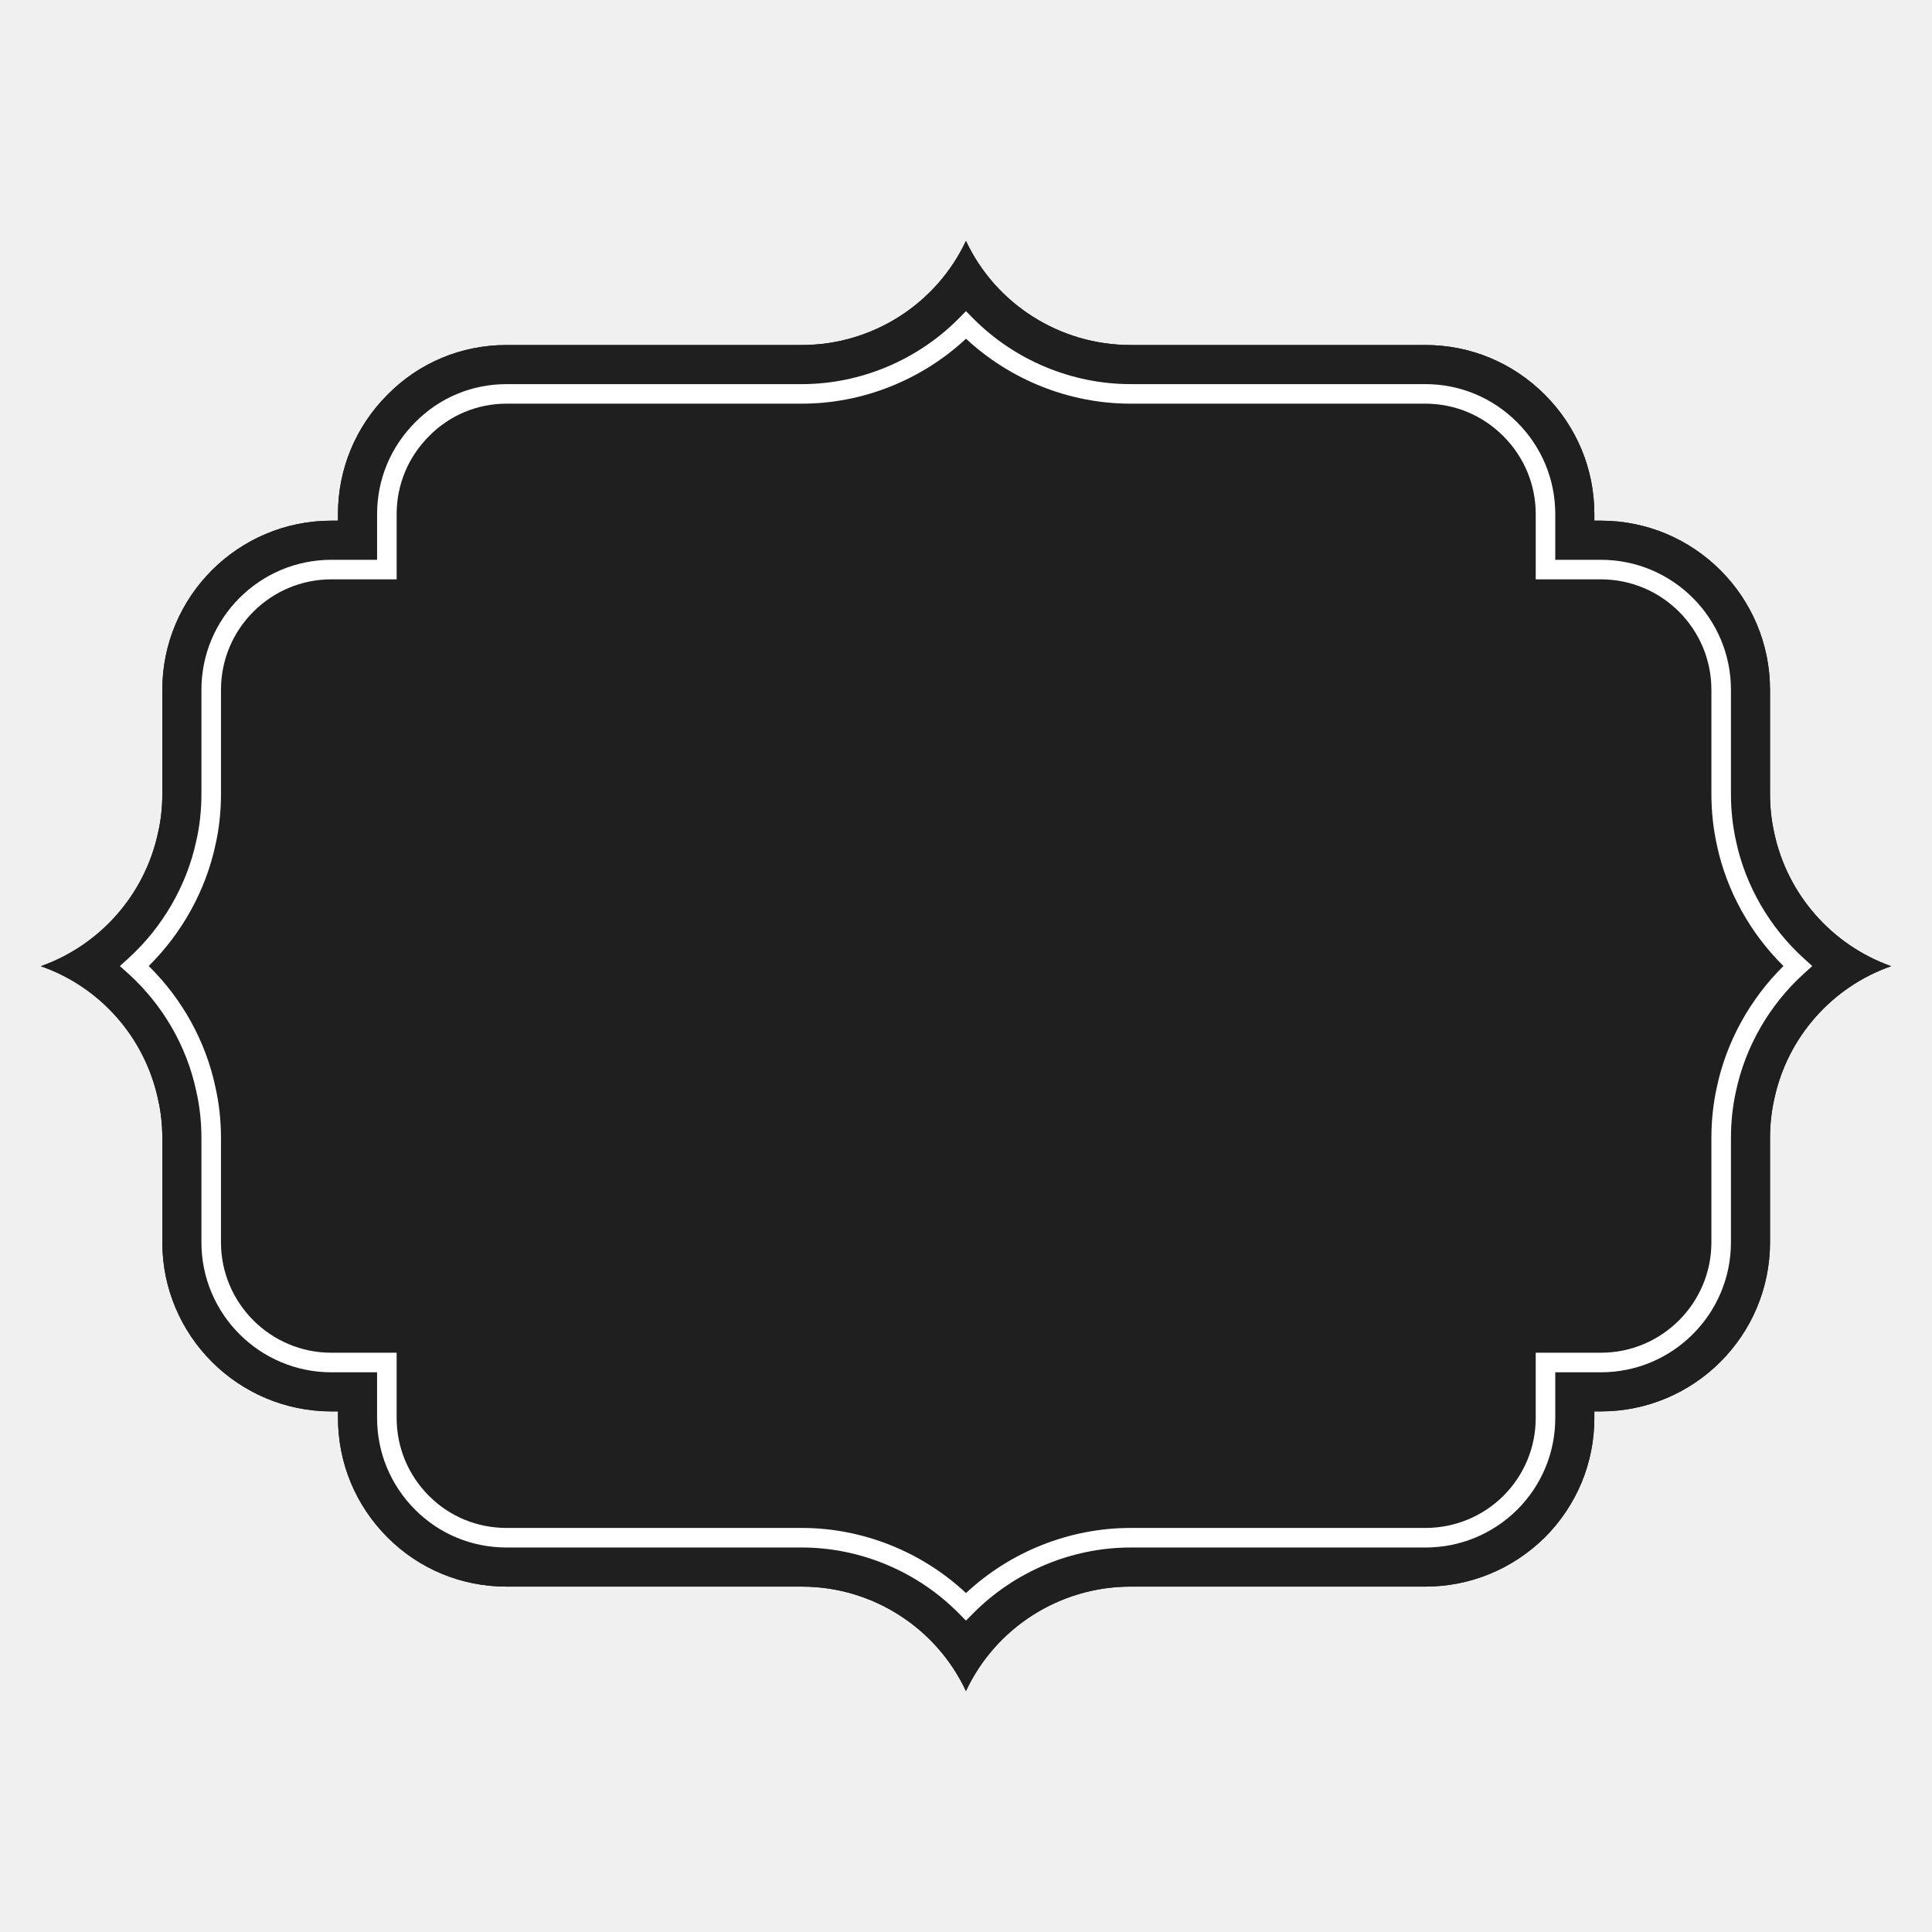
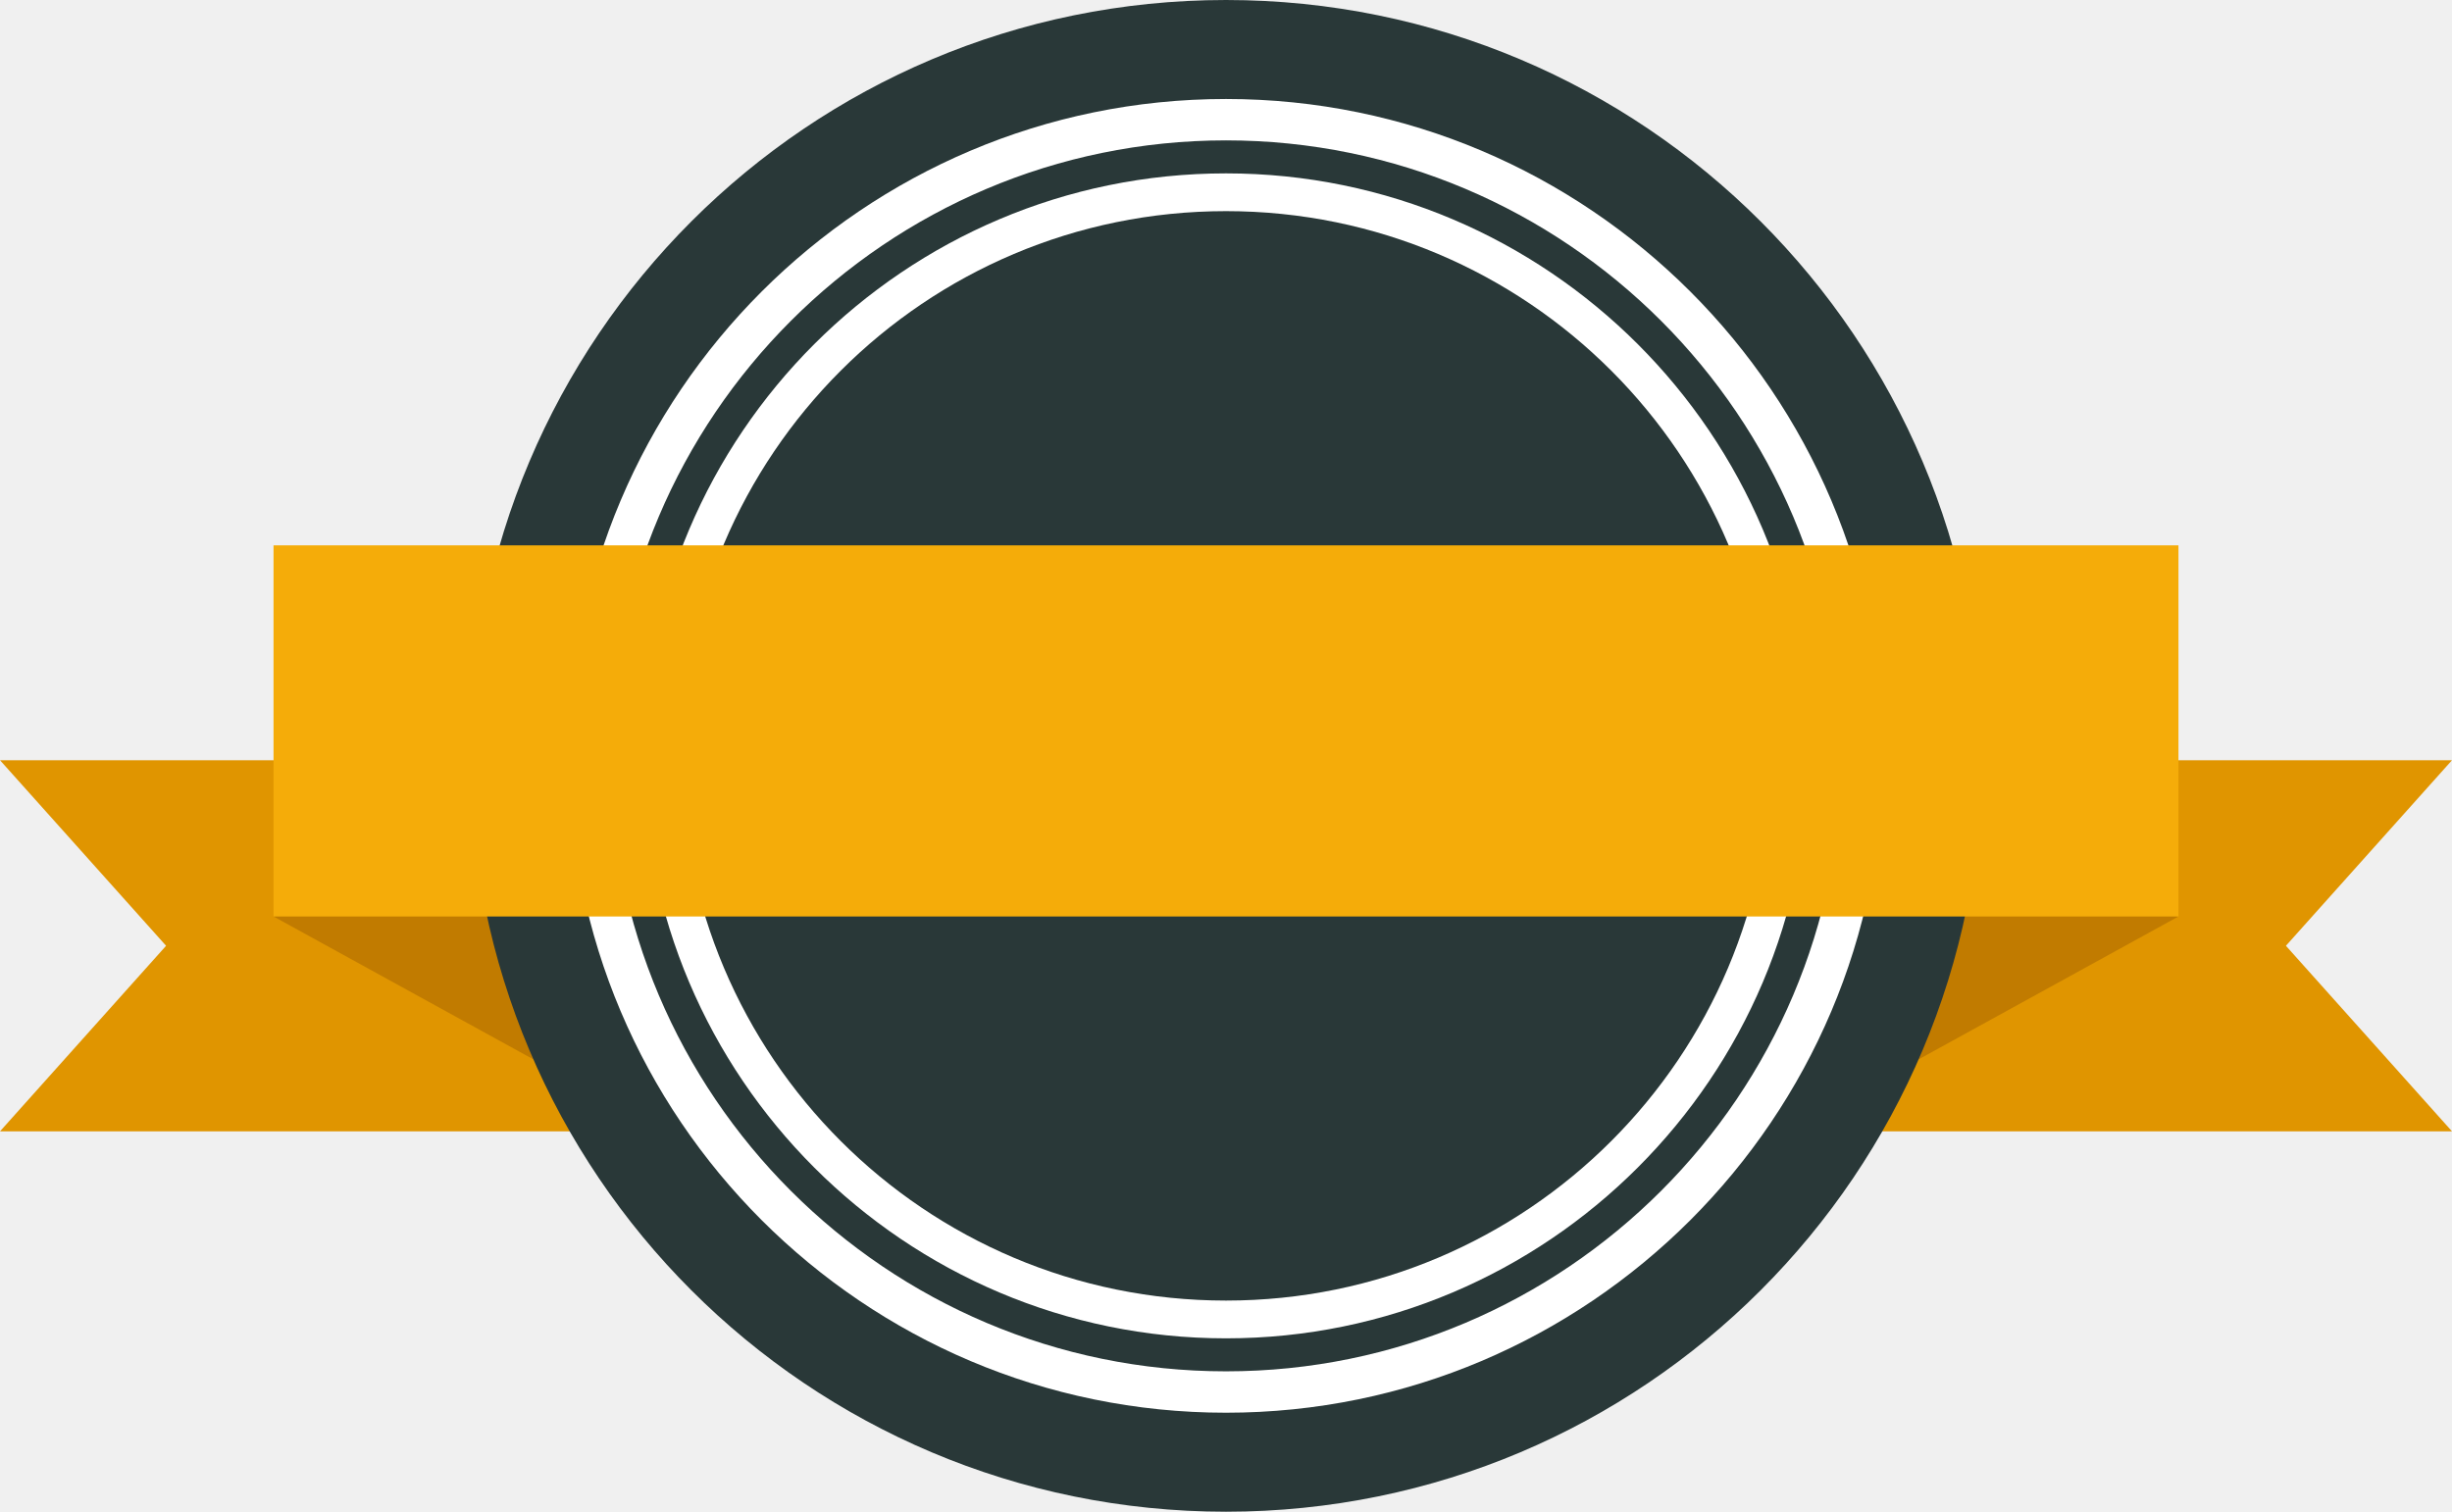
- <svg xmlns="http://www.w3.org/2000/svg" width="85.191mm" height="85.191mm" viewBox="0 0 85.191 85.191" version="1.1" id="svg1">
+ <svg xmlns="http://www.w3.org/2000/svg" width="146.544mm" height="90.371mm" viewBox="0 0 146.544 90.371" version="1.1" id="svg1">
  <defs id="defs1" />
-   <g id="layer1" transform="translate(-47.84676,-84.02357)">
-     <g id="g45" transform="matrix(0.4310563,0,0,0.4310563,-726.1344,85.49048)">
-       <g id="g40">
-         <g id="g39">
-           <path style="fill:#1f1f1f" d="m 1894.357,169.586 c -3.009,-6.455 -9.556,-10.687 -16.778,-10.687 h -30.21 c -4.609,0 -8.933,-1.786 -12.175,-5.028 -3.272,-3.272 -5.074,-7.612 -5.074,-12.221 v -0.675 h -0.675 c -9.536,0 -17.295,-7.759 -17.295,-17.295 v -10.681 c 0,-1.358 -0.145,-2.674 -0.43,-3.911 -1.355,-6.397 -5.948,-11.543 -11.995,-13.654 6.05,-2.147 10.643,-7.307 11.997,-13.697 0.283,-1.225 0.427,-2.54 0.427,-3.899 V 67.155 c 0,-9.536 7.759,-17.295 17.295,-17.295 h 0.675 v -0.675 c 0,-4.609 1.802,-8.949 5.074,-12.221 3.228,-3.273 7.55,-5.074 12.175,-5.074 h 30.21 c 7.216,0 13.764,-4.218 16.778,-10.65 3.017,6.432 9.582,10.65 16.824,10.65 h 30.164 c 4.609,0 8.949,1.802 12.221,5.074 3.272,3.272 5.074,7.612 5.074,12.221 v 0.675 h 0.675 c 9.537,0 17.295,7.758 17.295,17.295 v 10.682 c 0,1.341 0.144,2.671 0.429,3.951 1.356,6.357 5.936,11.499 11.96,13.645 -6.03,2.11 -10.61,7.241 -11.962,13.62 -0.283,1.275 -0.427,2.604 -0.427,3.945 v 10.681 c 0,9.537 -7.759,17.295 -17.295,17.295 h -0.675 v 0.675 c 0,4.609 -1.802,8.949 -5.074,12.221 -3.287,3.241 -7.629,5.028 -12.221,5.028 h -30.164 c -7.247,0.001 -13.811,4.233 -16.823,10.688 z" id="path38" />
-         </g>
+   <g id="layer1" transform="translate(-32.23634,-87.19857)">
+     <g id="g104" transform="matrix(0.2645833,0,0,0.2645833,-112.2812,43.60635)">
+       <g id="g99">
+         <polygon style="fill:#e09500" points="1100.075,420.376 1062.562,378.45 1100.075,336.524 952.23,336.524 952.23,420.376 " id="polygon98" />
+         <polygon style="fill:#e09500" points="546.208,420.376 583.722,378.45 546.208,336.524 694.053,336.524 694.053,420.376 " id="polygon99" />
      </g>
-       <g id="g42">
-         <g id="g41">
-           <path style="fill:#1f1f1f" d="m 1894.357,169.586 c -3.009,-6.455 -9.556,-10.687 -16.778,-10.687 h -30.21 c -4.609,0 -8.933,-1.786 -12.175,-5.028 -3.272,-3.272 -5.074,-7.612 -5.074,-12.221 v -0.675 h -0.675 c -9.536,0 -17.295,-7.759 -17.295,-17.295 v -10.681 c 0,-1.358 -0.145,-2.674 -0.43,-3.911 -1.355,-6.397 -5.948,-11.543 -11.995,-13.654 6.05,-2.147 10.643,-7.307 11.997,-13.697 0.283,-1.225 0.427,-2.54 0.427,-3.899 V 67.155 c 0,-9.536 7.759,-17.295 17.295,-17.295 h 0.675 v -0.675 c 0,-4.609 1.802,-8.949 5.074,-12.221 3.228,-3.273 7.55,-5.074 12.175,-5.074 h 30.21 c 7.216,0 13.764,-4.218 16.778,-10.65 3.017,6.432 9.582,10.65 16.824,10.65 h 30.164 c 4.609,0 8.949,1.802 12.221,5.074 3.272,3.272 5.074,7.612 5.074,12.221 v 0.675 h 0.675 c 9.537,0 17.295,7.758 17.295,17.295 v 10.682 c 0,1.341 0.144,2.671 0.429,3.951 1.356,6.357 5.936,11.499 11.96,13.645 -6.03,2.11 -10.61,7.241 -11.962,13.62 -0.283,1.275 -0.427,2.604 -0.427,3.945 v 10.681 c 0,9.537 -7.759,17.295 -17.295,17.295 h -0.675 v 0.675 c 0,4.609 -1.802,8.949 -5.074,12.221 -3.287,3.241 -7.629,5.028 -12.221,5.028 h -30.164 c -7.247,0.001 -13.811,4.233 -16.823,10.688 z" id="path40" />
-         </g>
+       <polygon style="fill:#c17b00" points="950.023,336.524 1038.289,371.83 950.023,420.376 " id="polygon100" />
+       <polygon style="fill:#c17b00" points="696.26,336.524 607.995,371.83 696.26,420.376 " id="polygon101" />
+       <circle transform="matrix(0.7071,-0.7071,0.7071,0.7071,3.8314,680.3258)" style="fill:#ffffff" cx="823.142" cy="335.538" id="ellipse101" r="159.11" />
+       <g id="g102">
+         <path style="fill:#293838" d="m 823.142,187.125 c 81.836,0 148.413,66.578 148.413,148.413 0,81.835 -66.578,148.413 -148.413,148.413 -81.835,0 -148.413,-66.578 -148.413,-148.413 0,-81.835 66.577,-148.413 148.413,-148.413 z m 0,-22.367 c -94.319,0 -170.78,76.46 -170.78,170.78 0,94.319 76.461,170.78 170.78,170.78 94.319,0 170.78,-76.461 170.78,-170.78 -10e-4,-94.319 -76.461,-170.78 -170.78,-170.78 z" id="path101" />
+         <path style="fill:#293838" d="m 823.142,203.931 c 72.568,0 131.606,59.038 131.606,131.607 0,72.568 -59.039,131.607 -131.606,131.607 -72.568,0 -131.607,-59.039 -131.607,-131.607 0,-72.568 59.038,-131.607 131.607,-131.607 z m 0,-7.455 c -76.68,0 -139.063,62.383 -139.063,139.063 0,76.679 62.383,139.062 139.063,139.062 76.679,0 139.062,-62.383 139.062,-139.062 0,-76.681 -62.383,-139.063 -139.062,-139.063 z" id="path102" />
      </g>
-       <g id="g44">
-         <g id="g43">
-           <path style="fill:#ffffff" d="m 1894.359,162.379 -0.712,-0.723 c -4.227,-4.294 -10.083,-6.757 -16.068,-6.757 h -30.21 c -3.542,0 -6.861,-1.37 -9.347,-3.856 -2.518,-2.517 -3.903,-5.853 -3.903,-9.393 v -4.675 h -4.675 c -7.331,0 -13.295,-5.964 -13.295,-13.295 v -10.681 c 0,-1.662 -0.18,-3.282 -0.534,-4.813 -0.97,-4.582 -3.448,-8.847 -6.983,-12.026 l -0.824,-0.742 0.822,-0.744 c 3.54,-3.2 6.028,-7.501 7.005,-12.109 0.338,-1.46 0.515,-3.089 0.515,-4.729 V 67.155 c 0,-7.331 5.964,-13.294 13.295,-13.294 h 4.675 v -4.675 c 0,-3.54 1.386,-6.875 3.902,-9.393 2.48,-2.515 5.802,-3.903 9.348,-3.903 h 30.21 c 5.983,0 11.841,-2.458 16.069,-6.743 l 0.711,-0.72 0.712,0.72 c 4.236,4.285 10.108,6.743 16.11,6.743 h 30.164 c 3.54,0 6.875,1.386 9.393,3.903 2.517,2.517 3.902,5.853 3.902,9.393 v 4.675 h 4.675 c 7.331,0 13.296,5.964 13.296,13.294 v 10.682 c 0,1.636 0.177,3.258 0.524,4.821 0.975,4.566 3.45,8.832 6.973,12.018 l 0.821,0.743 -0.822,0.742 c -3.528,3.182 -6.008,7.466 -6.982,12.063 -0.342,1.537 -0.514,3.141 -0.514,4.775 v 10.681 c 0,7.331 -5.965,13.295 -13.296,13.295 h -4.675 v 4.675 c 0,3.54 -1.386,6.876 -3.902,9.393 -2.524,2.489 -5.858,3.857 -9.393,3.857 h -30.164 c -6.004,0 -11.875,2.463 -16.109,6.758 z m -83.601,-66.965 c 3.428,3.369 5.831,7.711 6.811,12.339 0.384,1.66 0.581,3.431 0.581,5.245 v 10.681 c 0,6.229 5.066,11.295 11.295,11.295 h 6.675 v 6.675 c 0,3.006 1.178,5.84 3.317,7.979 2.108,2.109 4.926,3.27 7.933,3.27 h 30.21 c 6.188,0 12.248,2.416 16.782,6.66 4.541,-4.244 10.615,-6.66 16.82,-6.66 h 30.164 c 3.006,0 5.841,-1.163 7.983,-3.276 2.134,-2.134 3.312,-4.968 3.312,-7.974 v -6.675 h 6.675 c 6.229,0 11.296,-5.067 11.296,-11.295 v -10.681 c 0,-1.78 0.188,-3.529 0.559,-5.199 0.986,-4.648 3.391,-9.009 6.812,-12.382 -3.414,-3.373 -5.814,-7.714 -6.8,-12.332 -0.378,-1.697 -0.57,-3.465 -0.57,-5.247 V 67.155 c 0,-6.228 -5.067,-11.294 -11.296,-11.294 h -6.675 v -6.675 c 0,-3.006 -1.178,-5.839 -3.316,-7.979 -2.14,-2.139 -4.973,-3.317 -7.979,-3.317 h -30.164 c -6.203,0 -12.277,-2.411 -16.82,-6.646 -4.536,4.235 -10.597,6.646 -16.782,6.646 h -30.21 c -3.007,0 -5.822,1.176 -7.929,3.312 -2.144,2.144 -3.321,4.978 -3.321,7.983 v 6.675 h -6.675 c -6.229,0 -11.295,5.067 -11.295,11.294 v 10.682 c 0,1.789 -0.194,3.573 -0.562,5.162 -0.987,4.651 -3.4,9.026 -6.831,12.416 z" id="path42" />
-         </g>
+       <circle style="fill:#293838" cx="823.142" cy="335.538" r="123.075" id="circle102" />
+       <g id="g103">
+         <rect x="607.995" y="287.978" style="fill:#f5ac09" width="430.294" height="83.852" id="rect102" />
      </g>
    </g>
  </g>
</svg>
